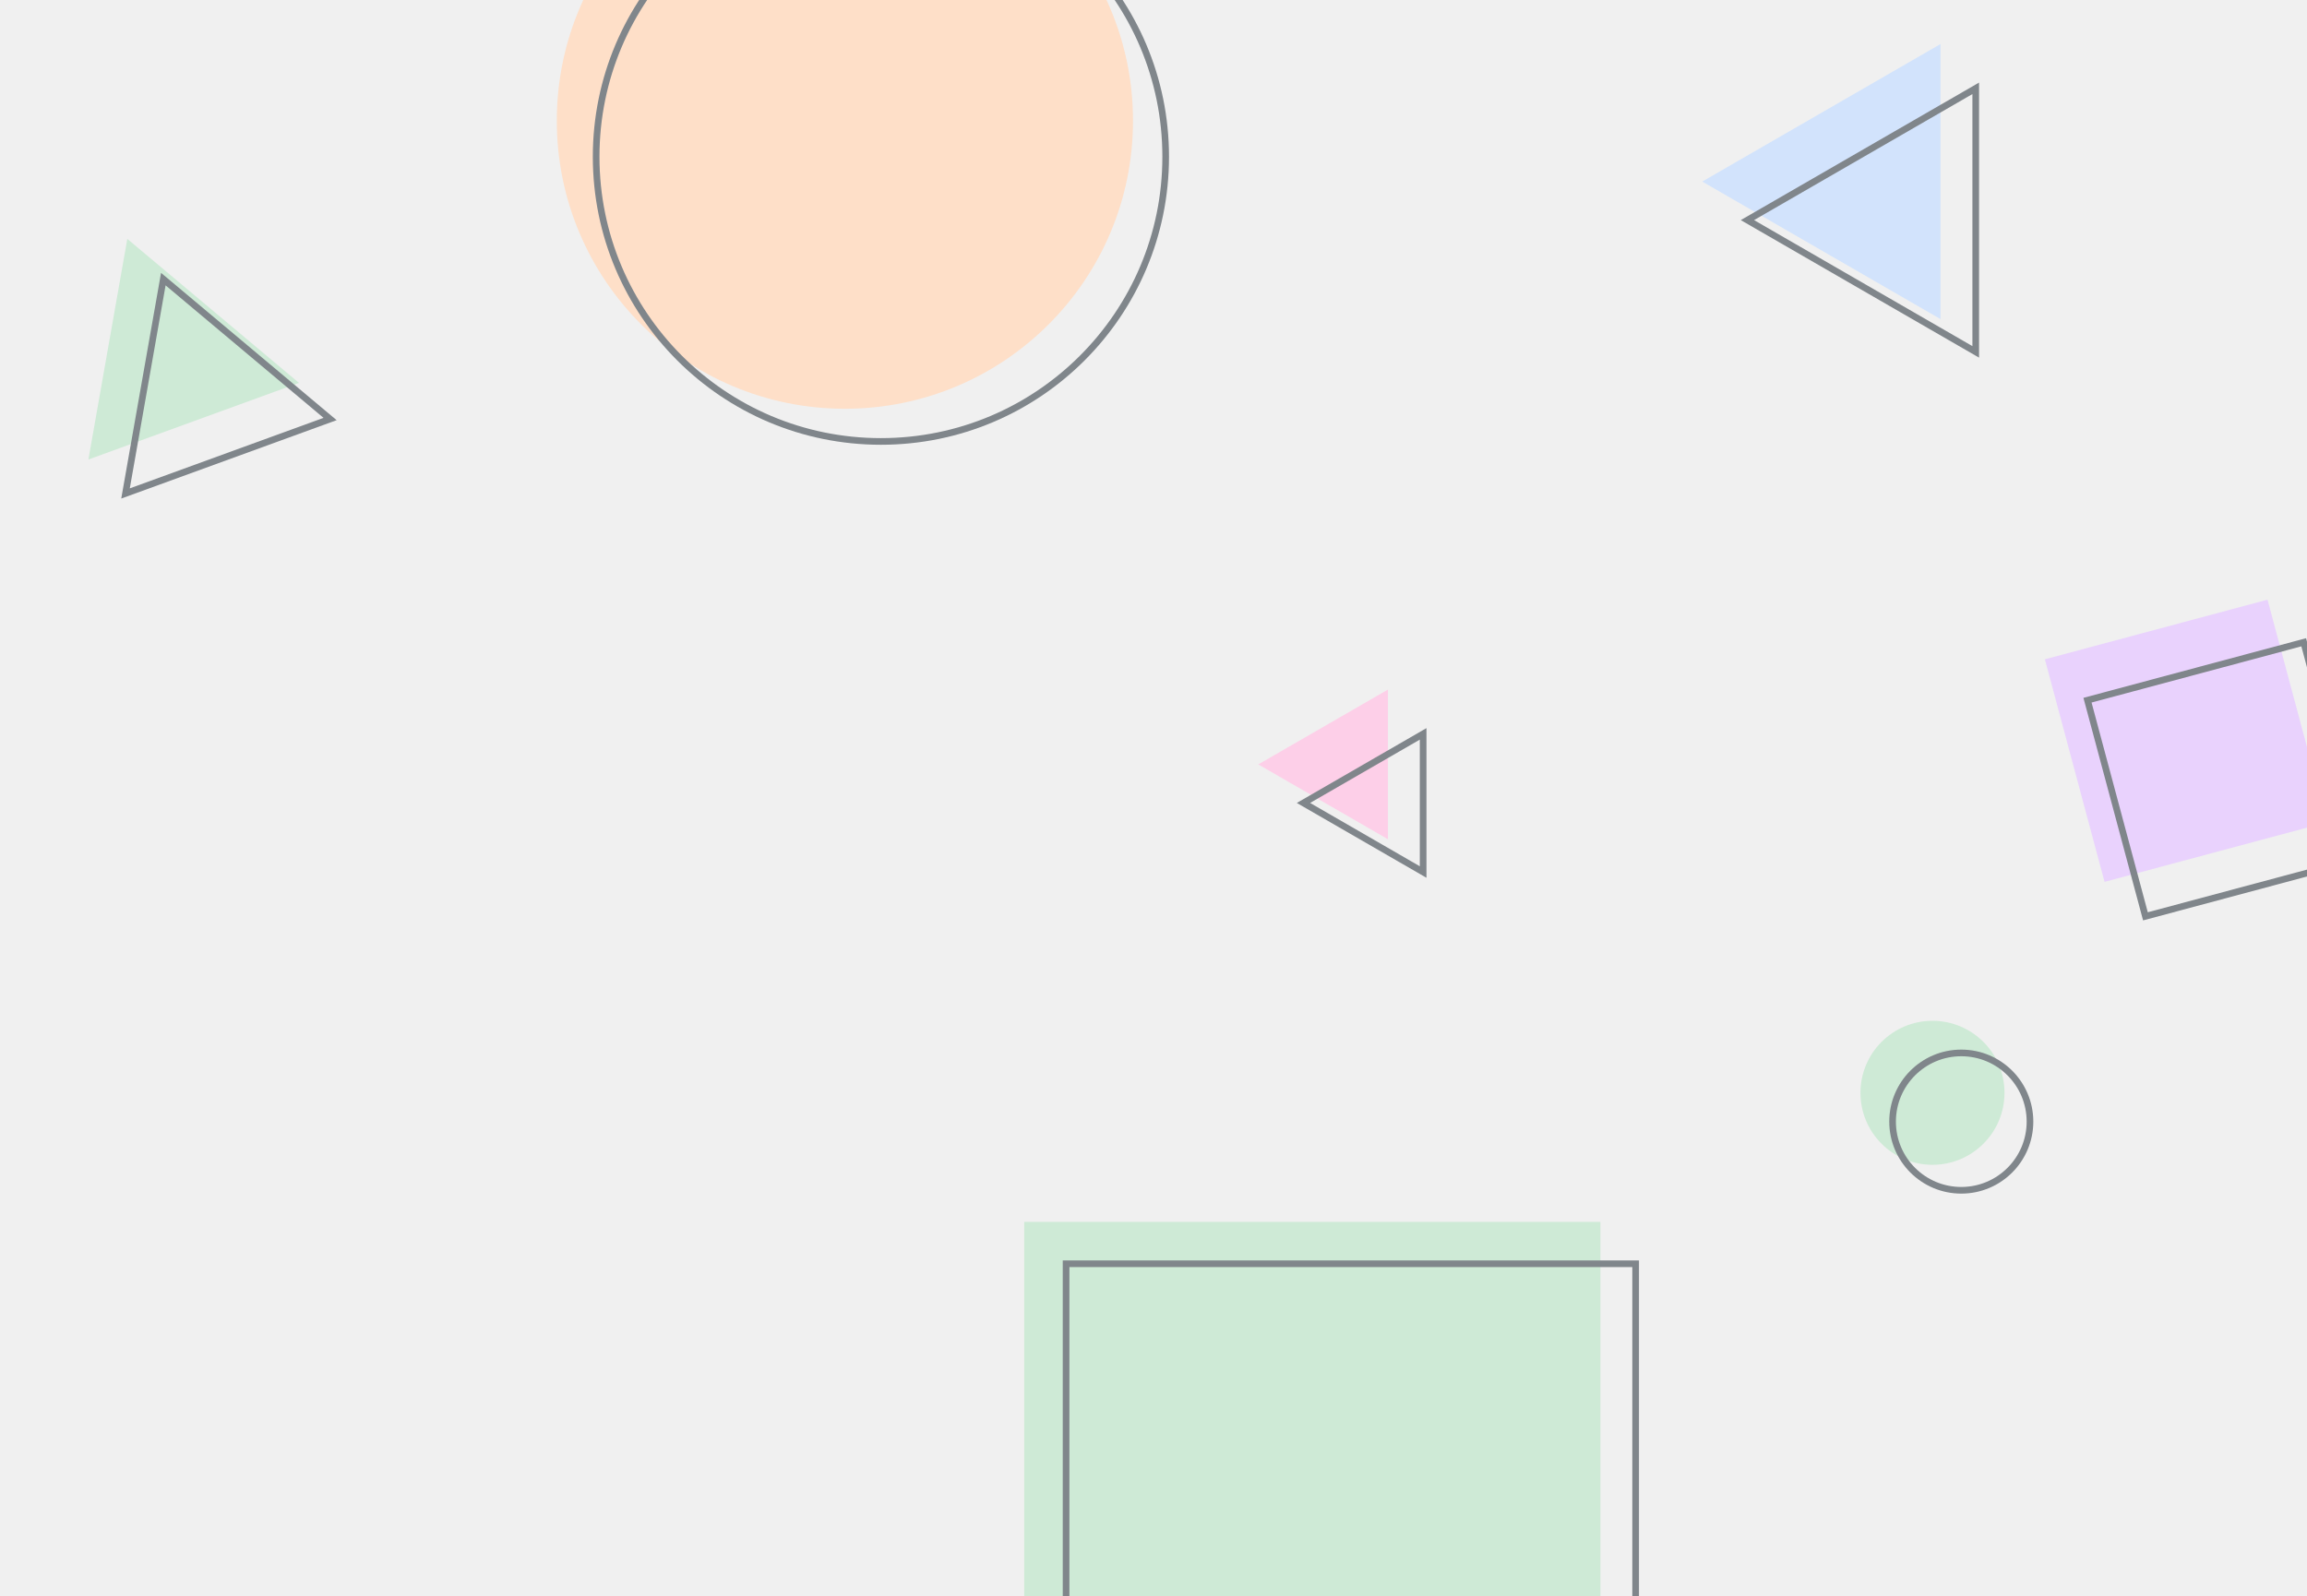
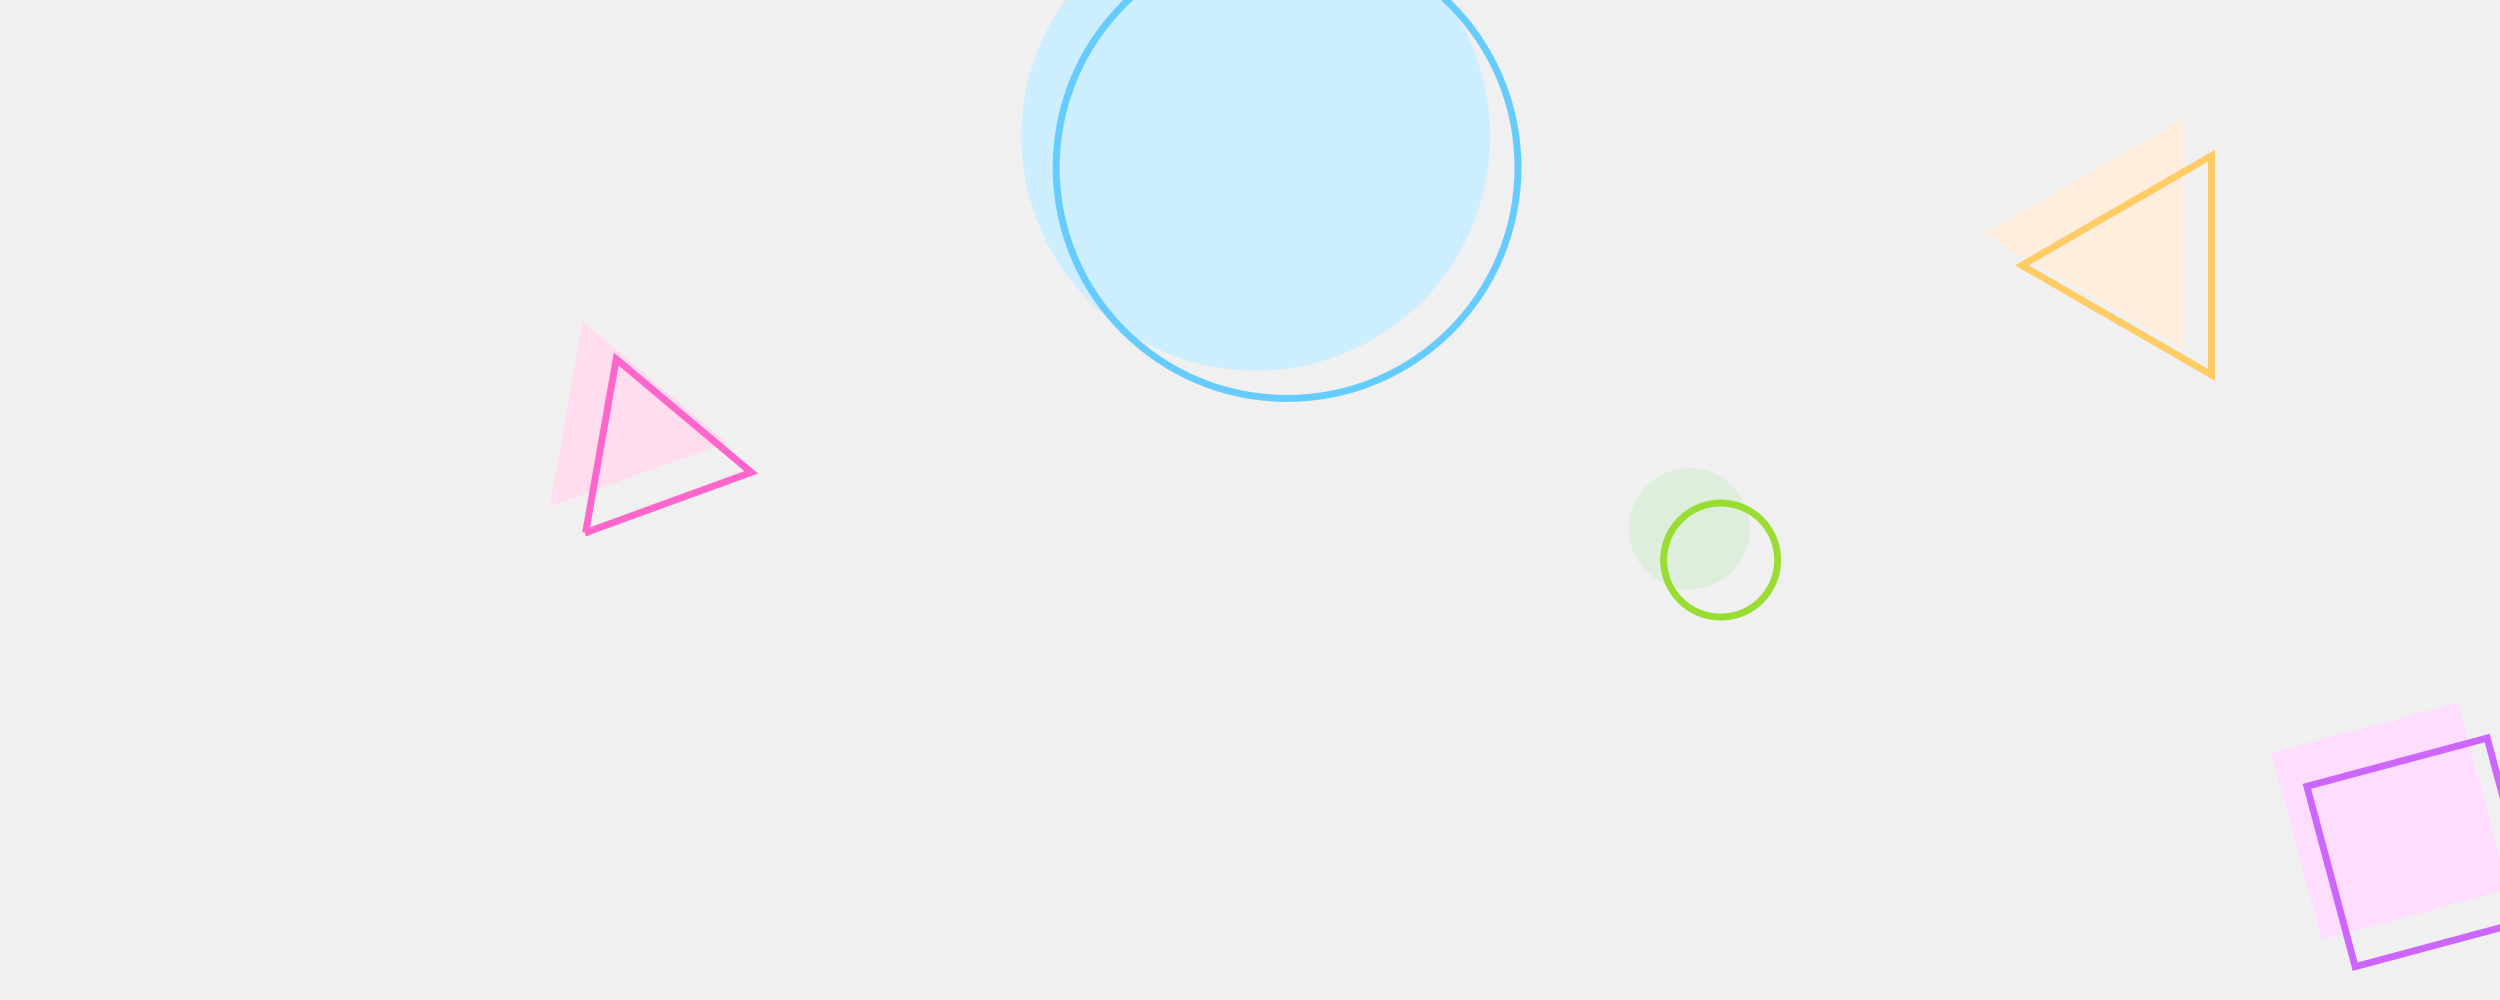
- <svg xmlns="http://www.w3.org/2000/svg" width="347" height="240" viewBox="0 0 347 240" fill="none">
-   <circle cx="127.083" cy="18.167" fill="#FEDFC8" r="43.333" />
-   <circle cx="290.667" cy="164.417" r="10.833" fill="#CEEAD6" />
-   <path d="m19.149 35.94 25.822 21.667-31.675 11.529 5.853-33.196z" fill="#CEEAD6" />
-   <path d="M291.876 6.625V48.01l-35.84-20.693 35.84-20.692z" fill="#D2E3FC" />
-   <path d="M208.758 103.75v22.517l-19.5-11.259 19.5-11.258z" fill="#FDCFE8" />
-   <path fill="#E9D2FD" d="m307.575 99.195 33.486-8.972 8.972 33.485-33.485 8.973z" />
-   <path fill="#CEEAD6" d="M154.053 183.836h86.667v65h-86.667z" />
-   <mask id="a" fill="#fff">
-     <path fill-rule="evenodd" clip-rule="evenodd" d="M175.833 23.583c0 23.933-19.401 43.334-43.333 43.334S89.167 47.516 89.167 23.583c0-23.932 19.401-43.333 43.333-43.333s43.333 19.401 43.333 43.333zm-151.61 17.47 26.413 22.163-32.4 11.793 5.988-33.955zm237.61-7.938 35.84 20.692V12.423l-35.84 20.692zm-47.277 98.949-19.5-11.258 19.5-11.258v22.516zM346.858 96.02l-33.486 8.973 8.973 33.485 33.485-8.972-8.972-33.486zm-187.007 93.614h86.667v65h-86.667v-65zM295 179.583c5.983 0 10.833-4.85 10.833-10.833 0-5.983-4.85-10.833-10.833-10.833-5.983 0-10.833 4.85-10.833 10.833 0 5.983 4.85 10.833 10.833 10.833z" />
-   </mask>
-   <path d="m50.636 63.216.342.94 1.628-.592-1.327-1.114-.643.766zM24.224 41.054l.642-.766-1.326-1.114-.301 1.706.985.174zm-5.988 33.955-.984-.174-.301 1.706 1.627-.593-.341-.94zm279.437-21.202-.5.866 1.5.866v-1.732h-1zm-35.84-20.692-.5-.866-1.5.866 1.5.866.5-.866zm35.84-20.692h1V10.69l-1.5.865.5.867zM195.056 120.806l-.5-.866-1.5.866 1.5.866.5-.866zm19.5 11.258-.5.866 1.5.866v-1.732h-1zm0-22.516h1v-1.732l-1.5.866.5.866zm98.816-4.555-.258-.966-.966.258.258.966.966-.258zm33.486-8.973.966-.259-.259-.966-.966.26.259.965zm-24.513 42.458-.966.259.259.966.966-.259-.259-.966zm33.485-8.972.259.966.966-.259-.259-.966-.966.259zm-109.312 60.128h1v-1h-1v1zm-86.667 0v-1h-1v1h1zm86.667 65v1h1v-1h-1zm-86.667 0h-1v1h1v-1zM132.5 67.917c24.485 0 44.333-19.849 44.333-44.334h-2c0 23.38-18.953 42.334-42.333 42.334v2zM88.167 23.583c0 24.485 19.848 44.334 44.333 44.334v-2c-23.38 0-42.333-18.954-42.333-42.334h-2zM132.5-20.75c-24.485 0-44.333 19.849-44.333 44.333h2c0-23.38 18.953-42.333 42.333-42.333v-2zm44.333 44.333c0-24.484-19.848-44.333-44.333-44.333v2c23.38 0 42.333 18.953 42.333 42.333h2zM51.279 62.45 24.866 40.288l-1.285 1.532 26.412 22.162 1.286-1.532zm-32.7 13.498 32.399-11.792-.684-1.88-32.4 11.793.684 1.88zm4.66-35.068-5.987 33.955 1.97.347 5.986-33.955-1.97-.347zm274.934 12.061-35.84-20.692-1 1.732 35.84 20.692 1-1.732zm-1.5-40.518v41.384h2V12.423h-2zm-34.34 21.558 35.84-20.692-1-1.732-35.84 20.692 1 1.732zm-67.777 87.691 19.5 11.258 1-1.732-19.5-11.258-1 1.732zm19.5-12.99-19.5 11.258 1 1.732 19.5-11.258-1-1.732zm1.5 23.382v-22.516h-2v22.516h2zm98.075-26.106 33.486-8.972-.518-1.932-33.485 8.973.517 1.931zm9.68 32.261-8.973-33.485-1.932.517 8.973 33.486 1.932-.518zm32.26-9.679-33.485 8.972.518 1.932 33.485-8.972-.518-1.932zm-9.679-32.261 8.972 33.485 1.932-.517-8.972-33.486-1.932.518zm-99.374 92.355h-86.667v2h86.667v-2zm1 66v-65h-2v65h2zm-87.667 1h86.667v-2h-86.667v2zm-1-66v65h2v-65h-2zm145.982-20.884c0 5.431-4.402 9.833-9.833 9.833v2c6.535 0 11.833-5.298 11.833-11.833h-2zM295 158.917c5.431 0 9.833 4.402 9.833 9.833h2c0-6.535-5.298-11.833-11.833-11.833v2zm-9.833 9.833c0-5.431 4.402-9.833 9.833-9.833v-2c-6.535 0-11.833 5.298-11.833 11.833h2zm9.833 9.833c-5.431 0-9.833-4.402-9.833-9.833h-2c0 6.535 5.298 11.833 11.833 11.833v-2z" fill="#80868B" mask="url(#a)" />
+ <svg xmlns="http://www.w3.org/2000/svg" width="360" height="144" viewBox="0 0 360 144" fill="none">
+   <g clip-path="url(#a)">
+     <g clip-path="url(#b)">
+       <circle cx="180.842" cy="19.625" fill="#CEF" r="33.75" />
+       <circle cx="243.274" cy="76.149" fill="#DED" r="8.712" />
+       <path d="m83.893 46.264 20.765 17.423-25.472 9.271 4.707-26.694z" fill="#FDE" />
+       <path d="M314.455 17.065v33.28l-28.821-16.64 28.821-16.64z" fill="#FED" />
+       <path fill="#FDF" d="m327.079 108.38 26.927-7.215 7.215 26.927-26.927 7.215z" />
+       <circle cx="185.342" cy="24.125" r="33.25" stroke="#6CF" />
+       <path d="M255.986 80.65a8.212 8.212 0 1 1-16.424-.002 8.212 8.212 0 0 1 16.424.001z" stroke="#9D3" />
+       <path d="m84.33 76.692 4.405-24.988 19.438 16.31-23.844 8.678z" stroke="#F6C" />
+       <path d="m291.134 38.205 27.321-15.774v31.547l-27.321-15.773z" stroke="#FC6" />
+       <path stroke="#C6F" d="m332.191 113.233 25.961-6.956 6.956 25.96-25.96 6.957z" />
+     </g>
+   </g>
+   <defs>
+     <clipPath id="a">
+       <path fill="#fff" d="M0 0h360v144H0z" />
+     </clipPath>
+     <clipPath id="b">
+       <path fill="#fff" transform="translate(0 -76)" d="M0 0h360v360H0z" />
+     </clipPath>
+   </defs>
</svg>
